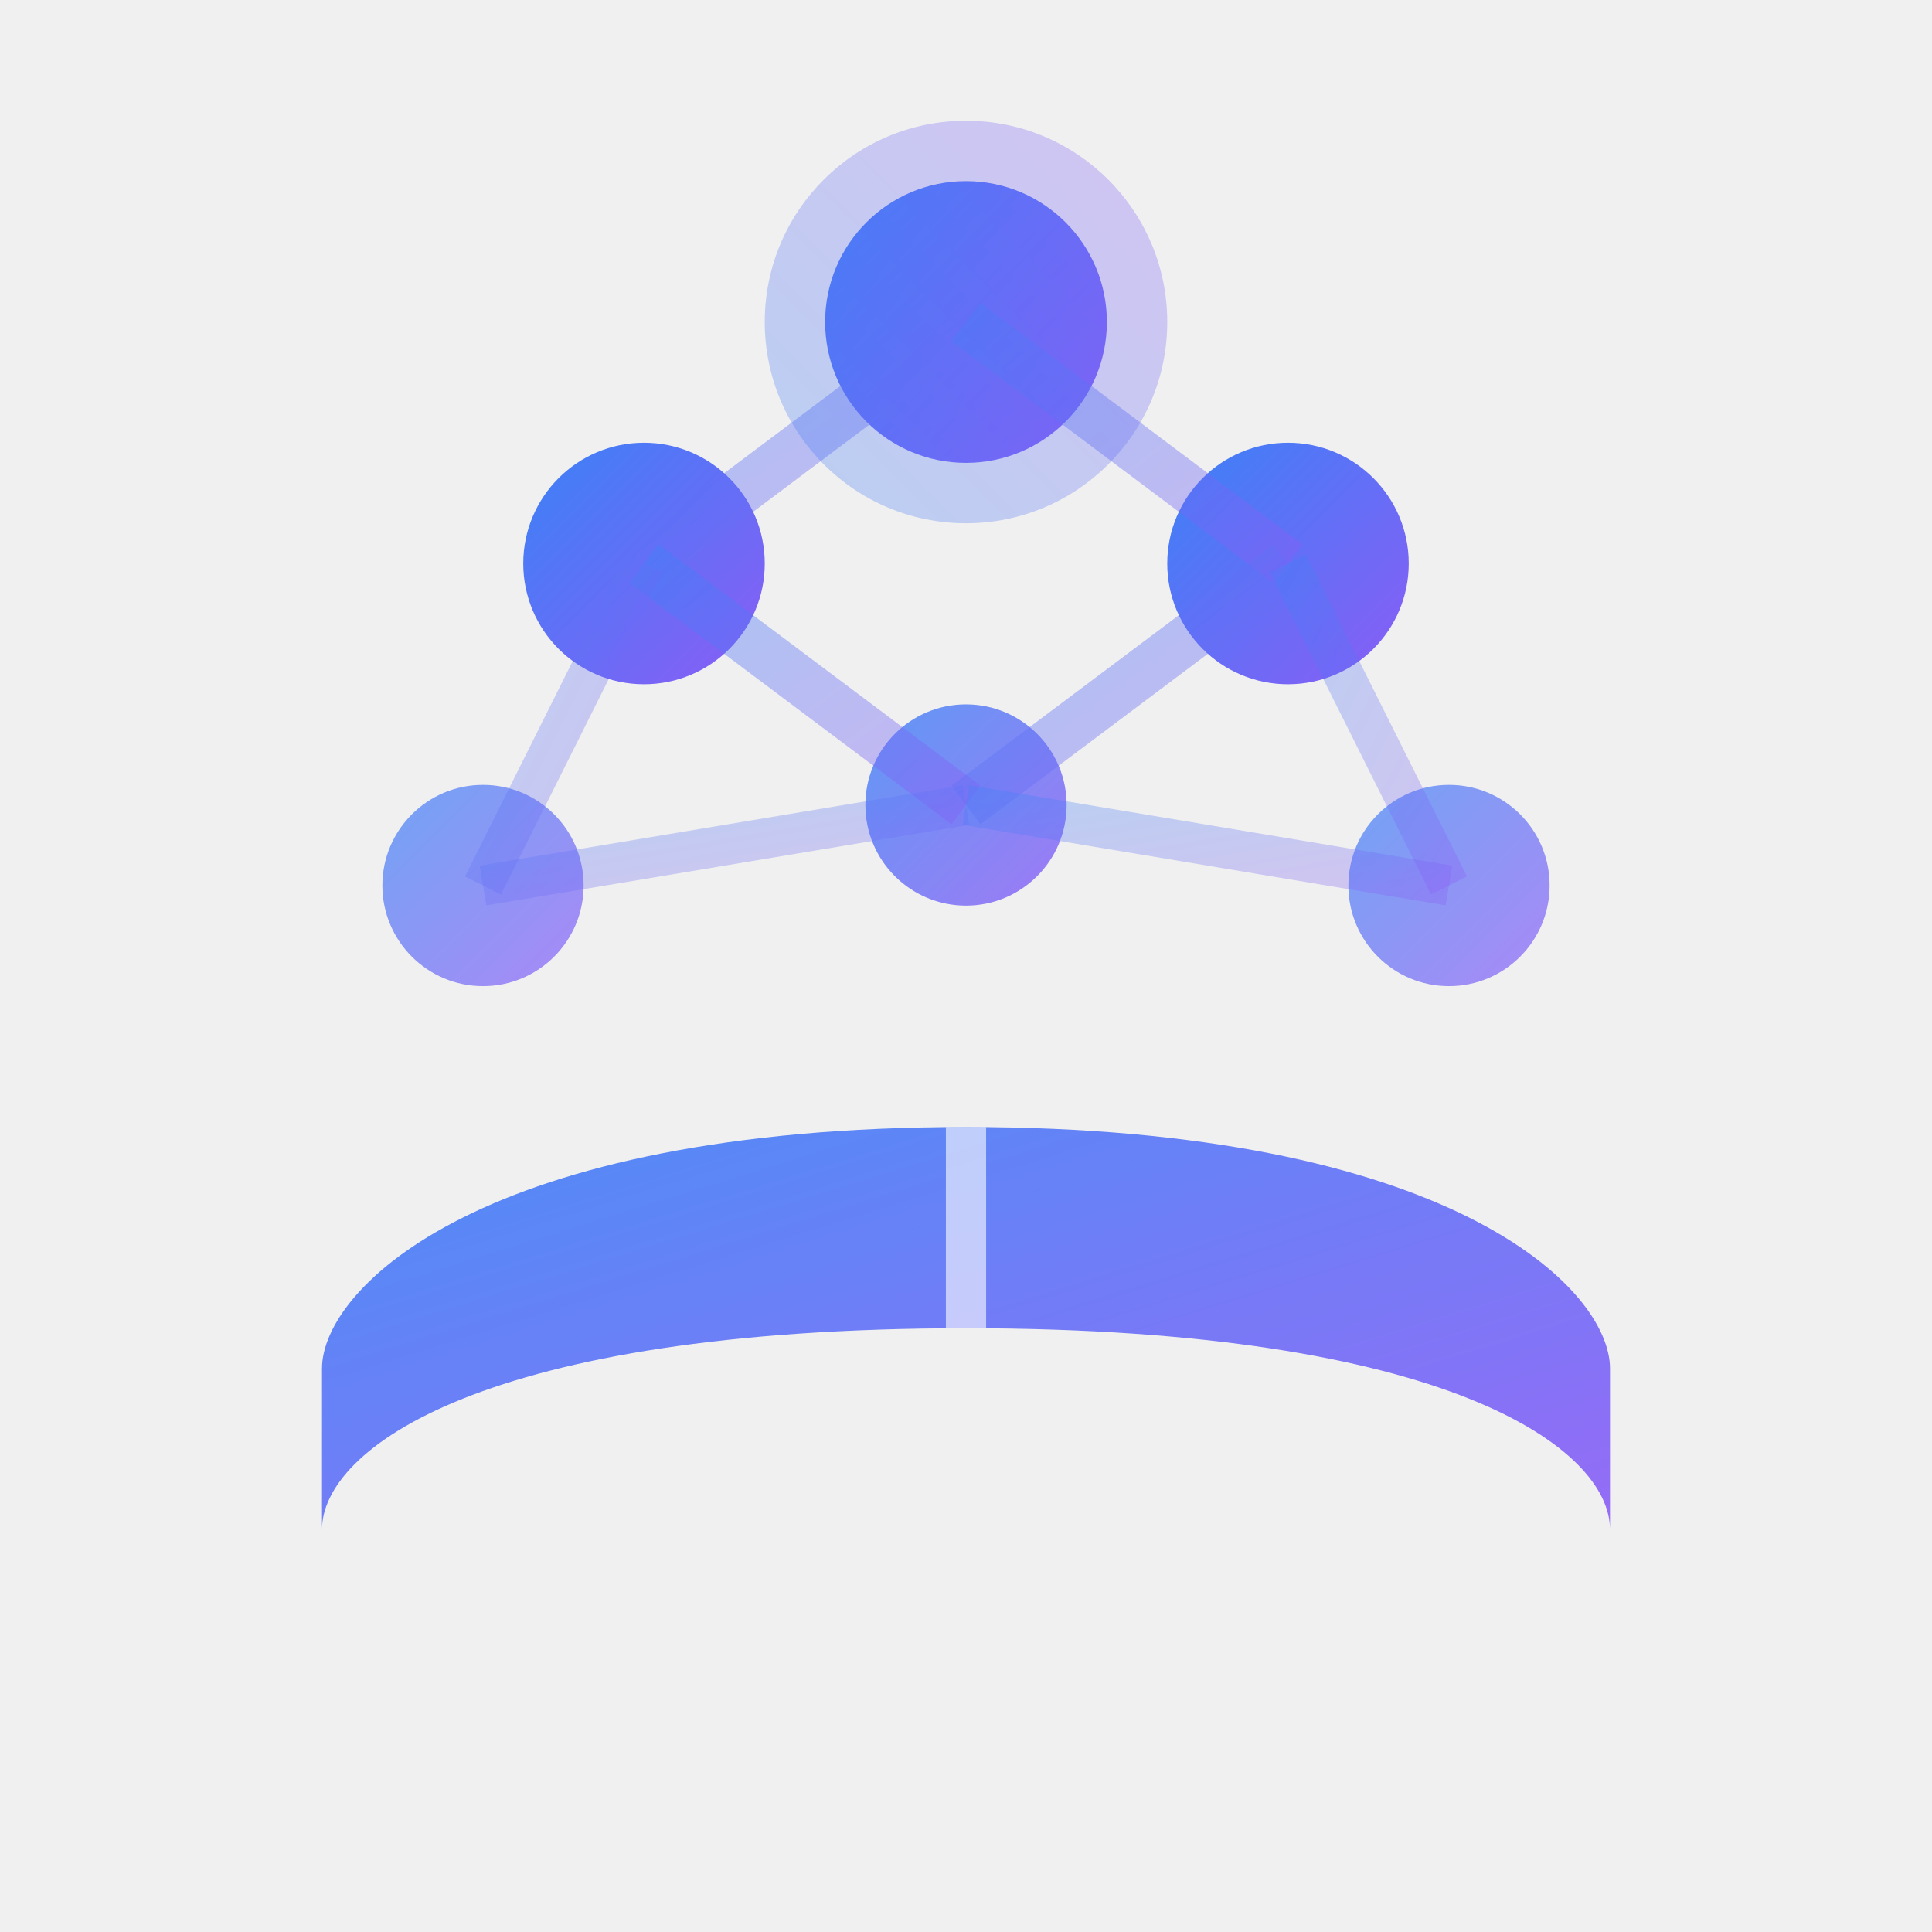
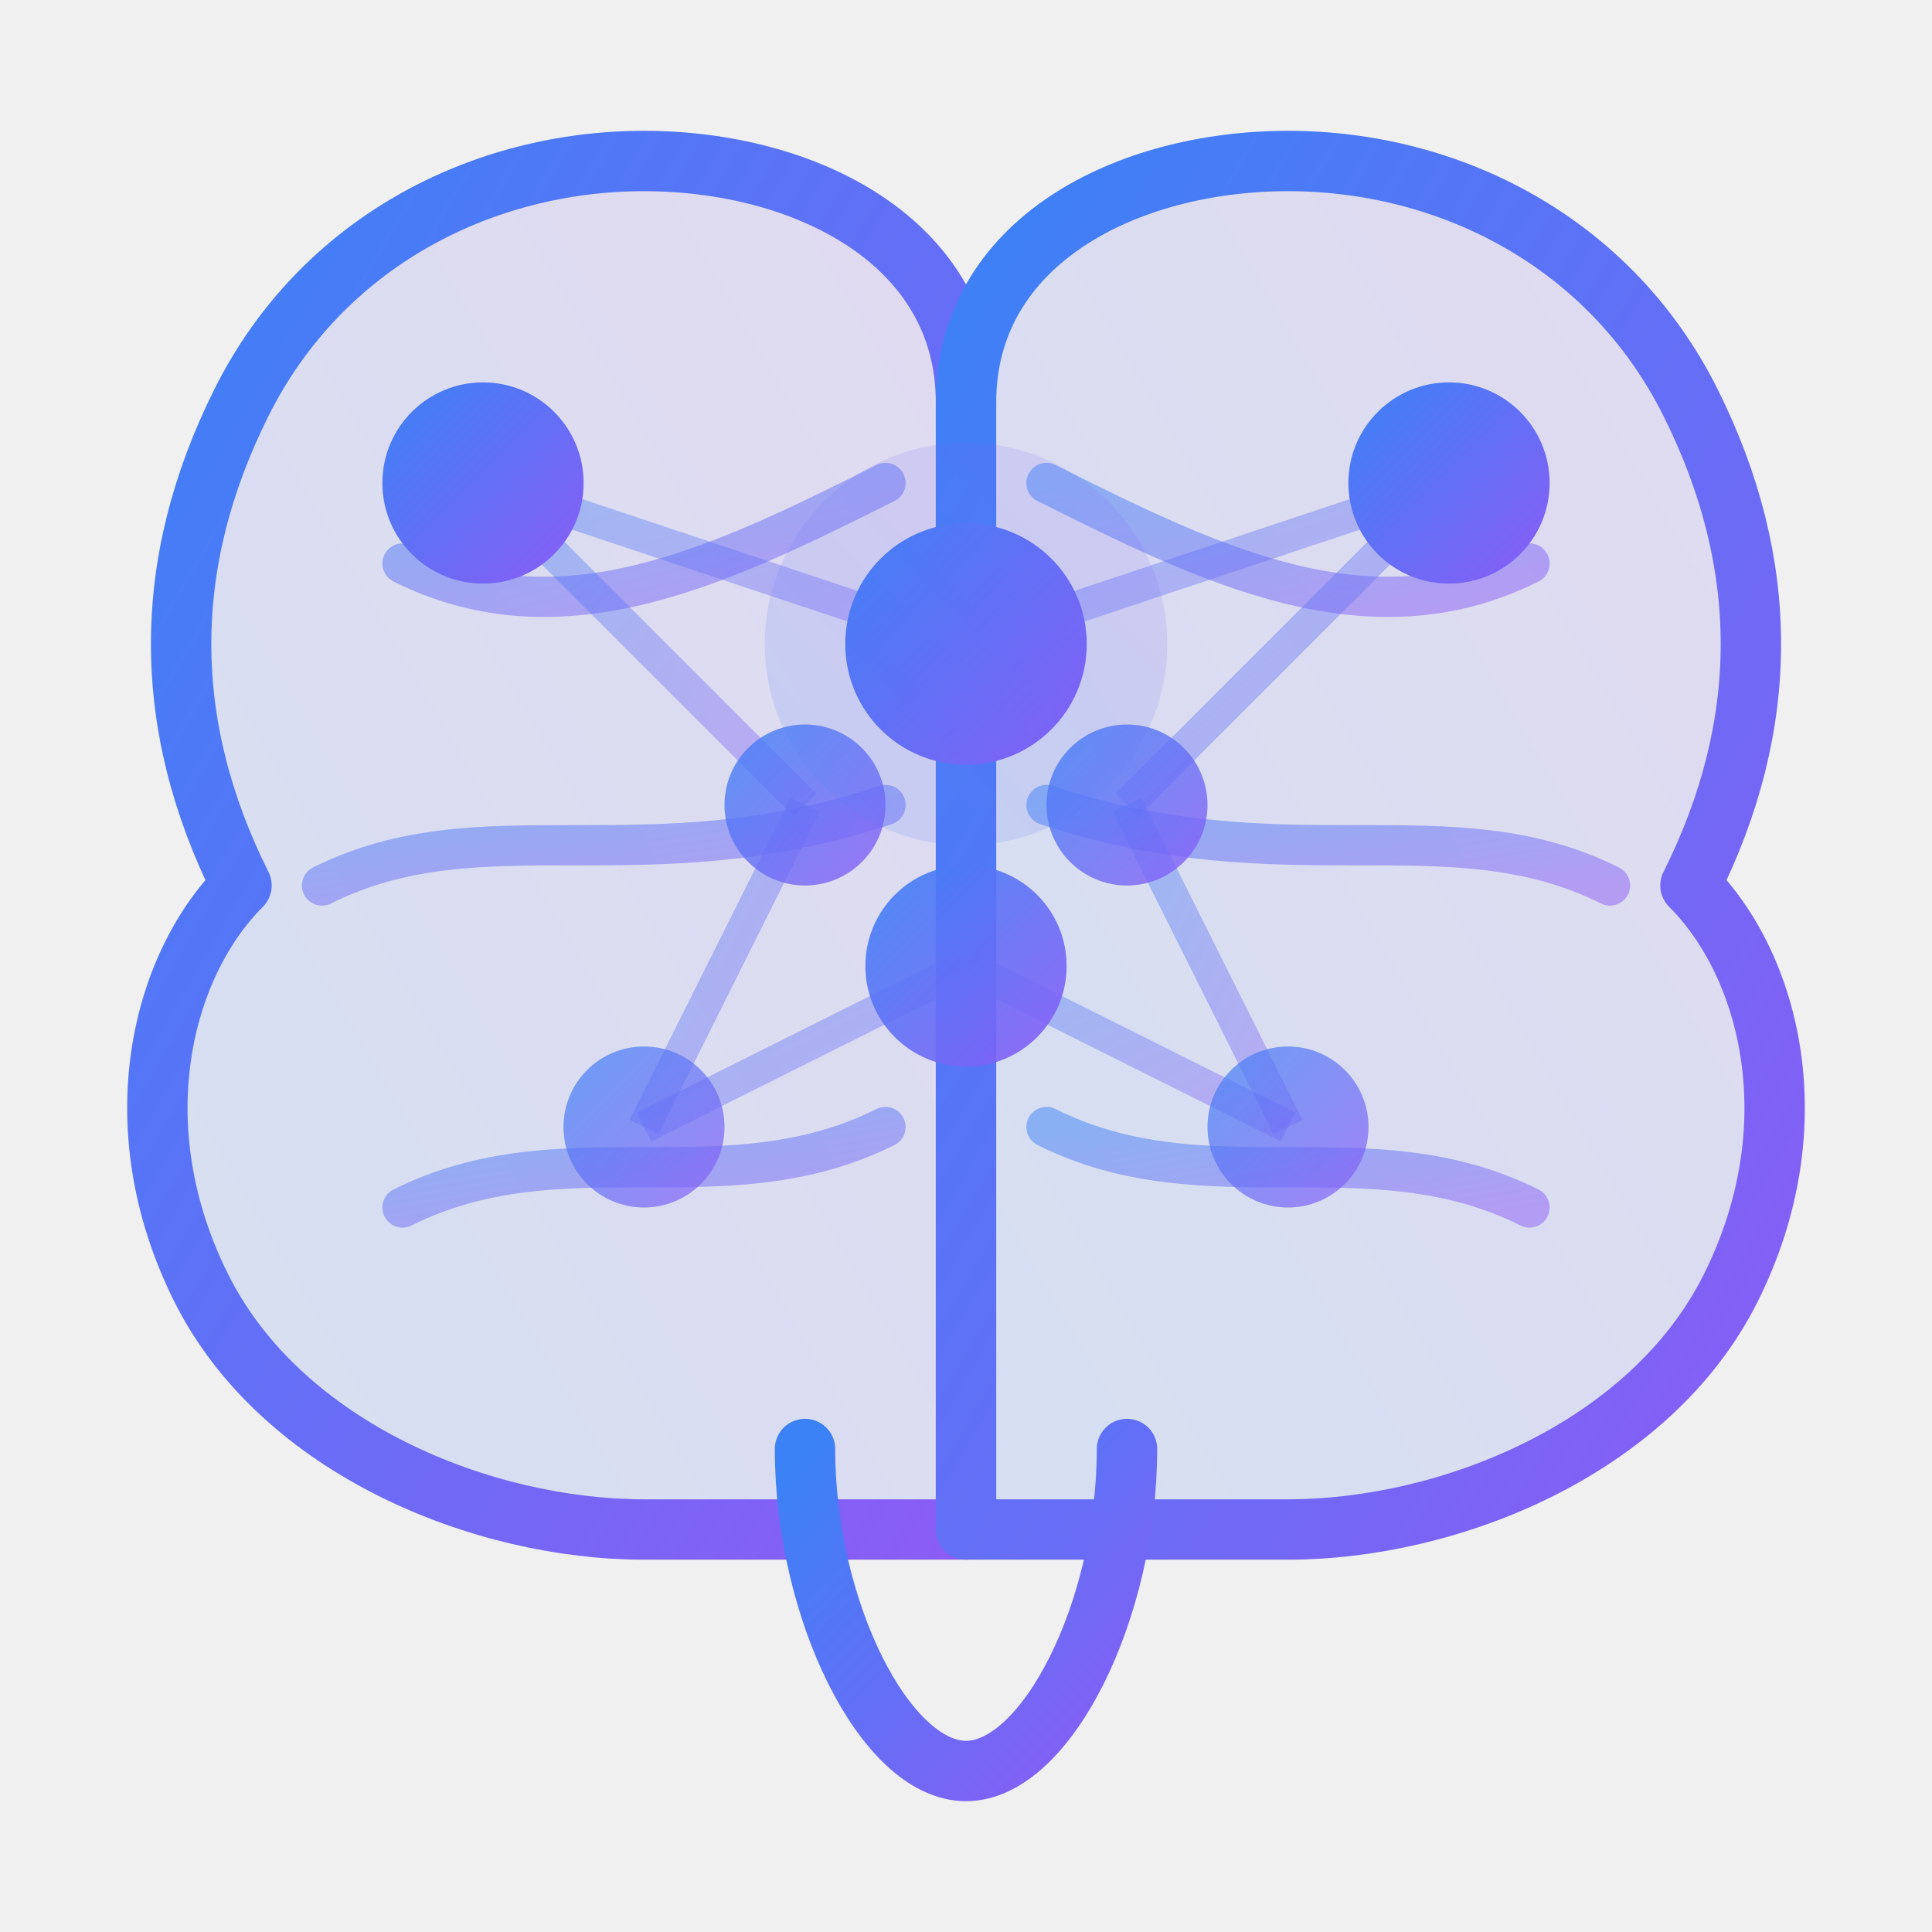
<svg xmlns="http://www.w3.org/2000/svg" viewBox="0 0 48 48" fill="none">
  <defs>
    <linearGradient id="g1" x1="0%" y1="0%" x2="100%" y2="100%">
      <stop offset="0%" stop-color="#3B82F6" />
      <stop offset="100%" stop-color="#8B5CF6" />
    </linearGradient>
    <linearGradient id="g2" x1="0%" y1="100%" x2="100%" y2="0%">
-       <stop offset="0%" stop-color="#3B82F6" stop-opacity="0.3" />
-       <stop offset="100%" stop-color="#8B5CF6" stop-opacity="0.3" />
+       <stop offset="0%" stop-color="#3B82F6" stop-opacity="0.15" />
+       <stop offset="100%" stop-color="#8B5CF6" stop-opacity="0.15" />
+     </linearGradient>
+     <linearGradient id="g3" x1="0%" y1="0%" x2="100%" y2="100%">
+       <stop offset="0%" stop-color="#3B82F6" stop-opacity="0.5" />
+       <stop offset="100%" stop-color="#8B5CF6" stop-opacity="0.5" />
    </linearGradient>
  </defs>
-   <path d="M8 34 C8 32 12 28 24 28 C36 28 40 32 40 34 L40 38 C40 36 36 33 24 33 C12 33 8 36 8 38 Z" fill="url(#g1)" opacity="0.9" />
-   <path d="M24 28 L24 33" stroke="white" stroke-width="1" opacity="0.6" />
-   <circle cx="16" cy="14" r="3" fill="url(#g1)" />
-   <circle cx="32" cy="14" r="3" fill="url(#g1)" />
-   <circle cx="24" cy="8" r="3.5" fill="url(#g1)" />
-   <circle cx="12" cy="22" r="2.5" fill="url(#g1)" opacity="0.7" />
-   <circle cx="36" cy="22" r="2.5" fill="url(#g1)" opacity="0.7" />
-   <circle cx="24" cy="20" r="2.5" fill="url(#g1)" opacity="0.8" />
-   <line x1="16" y1="14" x2="24" y2="8" stroke="url(#g1)" stroke-width="1.2" opacity="0.4" />
-   <line x1="32" y1="14" x2="24" y2="8" stroke="url(#g1)" stroke-width="1.2" opacity="0.4" />
-   <line x1="16" y1="14" x2="24" y2="20" stroke="url(#g1)" stroke-width="1.2" opacity="0.4" />
-   <line x1="32" y1="14" x2="24" y2="20" stroke="url(#g1)" stroke-width="1.2" opacity="0.4" />
-   <line x1="12" y1="22" x2="16" y2="14" stroke="url(#g1)" stroke-width="1" opacity="0.3" />
-   <line x1="36" y1="22" x2="32" y2="14" stroke="url(#g1)" stroke-width="1" opacity="0.3" />
-   <line x1="12" y1="22" x2="24" y2="20" stroke="url(#g1)" stroke-width="1" opacity="0.3" />
-   <line x1="36" y1="22" x2="24" y2="20" stroke="url(#g1)" stroke-width="1" opacity="0.3" />
-   <circle cx="24" cy="8" r="5" fill="url(#g2)" />
+   <path d="M24 38 C24 38 24 10 24 10 C24 6 20 4 16 4 C12 4 8 6 6 10 C4 14 4 18 6 22 C4 24 3 28 5 32 C7 36 12 38 16 38 Z" fill="url(#g2)" stroke="url(#g1)" stroke-width="1.5" stroke-linejoin="round" />
+   <path d="M24 38 C24 38 24 10 24 10 C24 6 28 4 32 4 C36 4 40 6 42 10 C44 14 44 18 42 22 C44 24 45 28 43 32 C41 36 36 38 32 38 Z" fill="url(#g2)" stroke="url(#g1)" stroke-width="1.5" stroke-linejoin="round" />
+   <path d="M10 14 C14 16 18 14 22 12" stroke="url(#g3)" stroke-width="1" fill="none" stroke-linecap="round" />
+   <path d="M8 22 C12 20 16 22 22 20" stroke="url(#g3)" stroke-width="1" fill="none" stroke-linecap="round" />
+   <path d="M10 30 C14 28 18 30 22 28" stroke="url(#g3)" stroke-width="1" fill="none" stroke-linecap="round" />
+   <path d="M38 14 C34 16 30 14 26 12" stroke="url(#g3)" stroke-width="1" fill="none" stroke-linecap="round" />
+   <path d="M40 22 C36 20 32 22 26 20" stroke="url(#g3)" stroke-width="1" fill="none" stroke-linecap="round" />
+   <path d="M38 30 C34 28 30 30 26 28" stroke="url(#g3)" stroke-width="1" fill="none" stroke-linecap="round" />
+   <line x1="12" y1="12" x2="20" y2="20" stroke="url(#g1)" stroke-width="0.8" opacity="0.4" />
+   <line x1="12" y1="12" x2="24" y2="16" stroke="url(#g1)" stroke-width="0.8" opacity="0.4" />
+   <line x1="36" y1="12" x2="28" y2="20" stroke="url(#g1)" stroke-width="0.8" opacity="0.4" />
+   <line x1="36" y1="12" x2="24" y2="16" stroke="url(#g1)" stroke-width="0.8" opacity="0.4" />
+   <line x1="20" y1="20" x2="16" y2="28" stroke="url(#g1)" stroke-width="0.8" opacity="0.4" />
+   <line x1="28" y1="20" x2="32" y2="28" stroke="url(#g1)" stroke-width="0.8" opacity="0.4" />
+   <line x1="20" y1="20" x2="28" y2="20" stroke="url(#g1)" stroke-width="0.8" opacity="0.4" />
+   <line x1="16" y1="28" x2="24" y2="24" stroke="url(#g1)" stroke-width="0.8" opacity="0.4" />
+   <line x1="32" y1="28" x2="24" y2="24" stroke="url(#g1)" stroke-width="0.8" opacity="0.4" />
+   <line x1="16" y1="28" x2="32" y2="28" stroke="url(#g1)" stroke-width="0.8" opacity="0.35" />
+   <circle cx="12" cy="12" r="2.5" fill="url(#g1)" />
+   <circle cx="36" cy="12" r="2.5" fill="url(#g1)" />
+   <circle cx="24" cy="16" r="3" fill="url(#g1)" />
+   <circle cx="20" cy="20" r="2" fill="url(#g1)" opacity="0.8" />
+   <circle cx="28" cy="20" r="2" fill="url(#g1)" opacity="0.8" />
+   <circle cx="24" cy="24" r="2.5" fill="url(#g1)" opacity="0.9" />
+   <circle cx="16" cy="28" r="2" fill="url(#g1)" opacity="0.7" />
+   <circle cx="32" cy="28" r="2" fill="url(#g1)" opacity="0.7" />
+   <circle cx="24" cy="16" r="5" fill="url(#g2)" />
+   <path d="M20 36 C20 40 22 44 24 44 C26 44 28 40 28 36" stroke="url(#g1)" stroke-width="1.5" fill="none" stroke-linecap="round" />
</svg>
